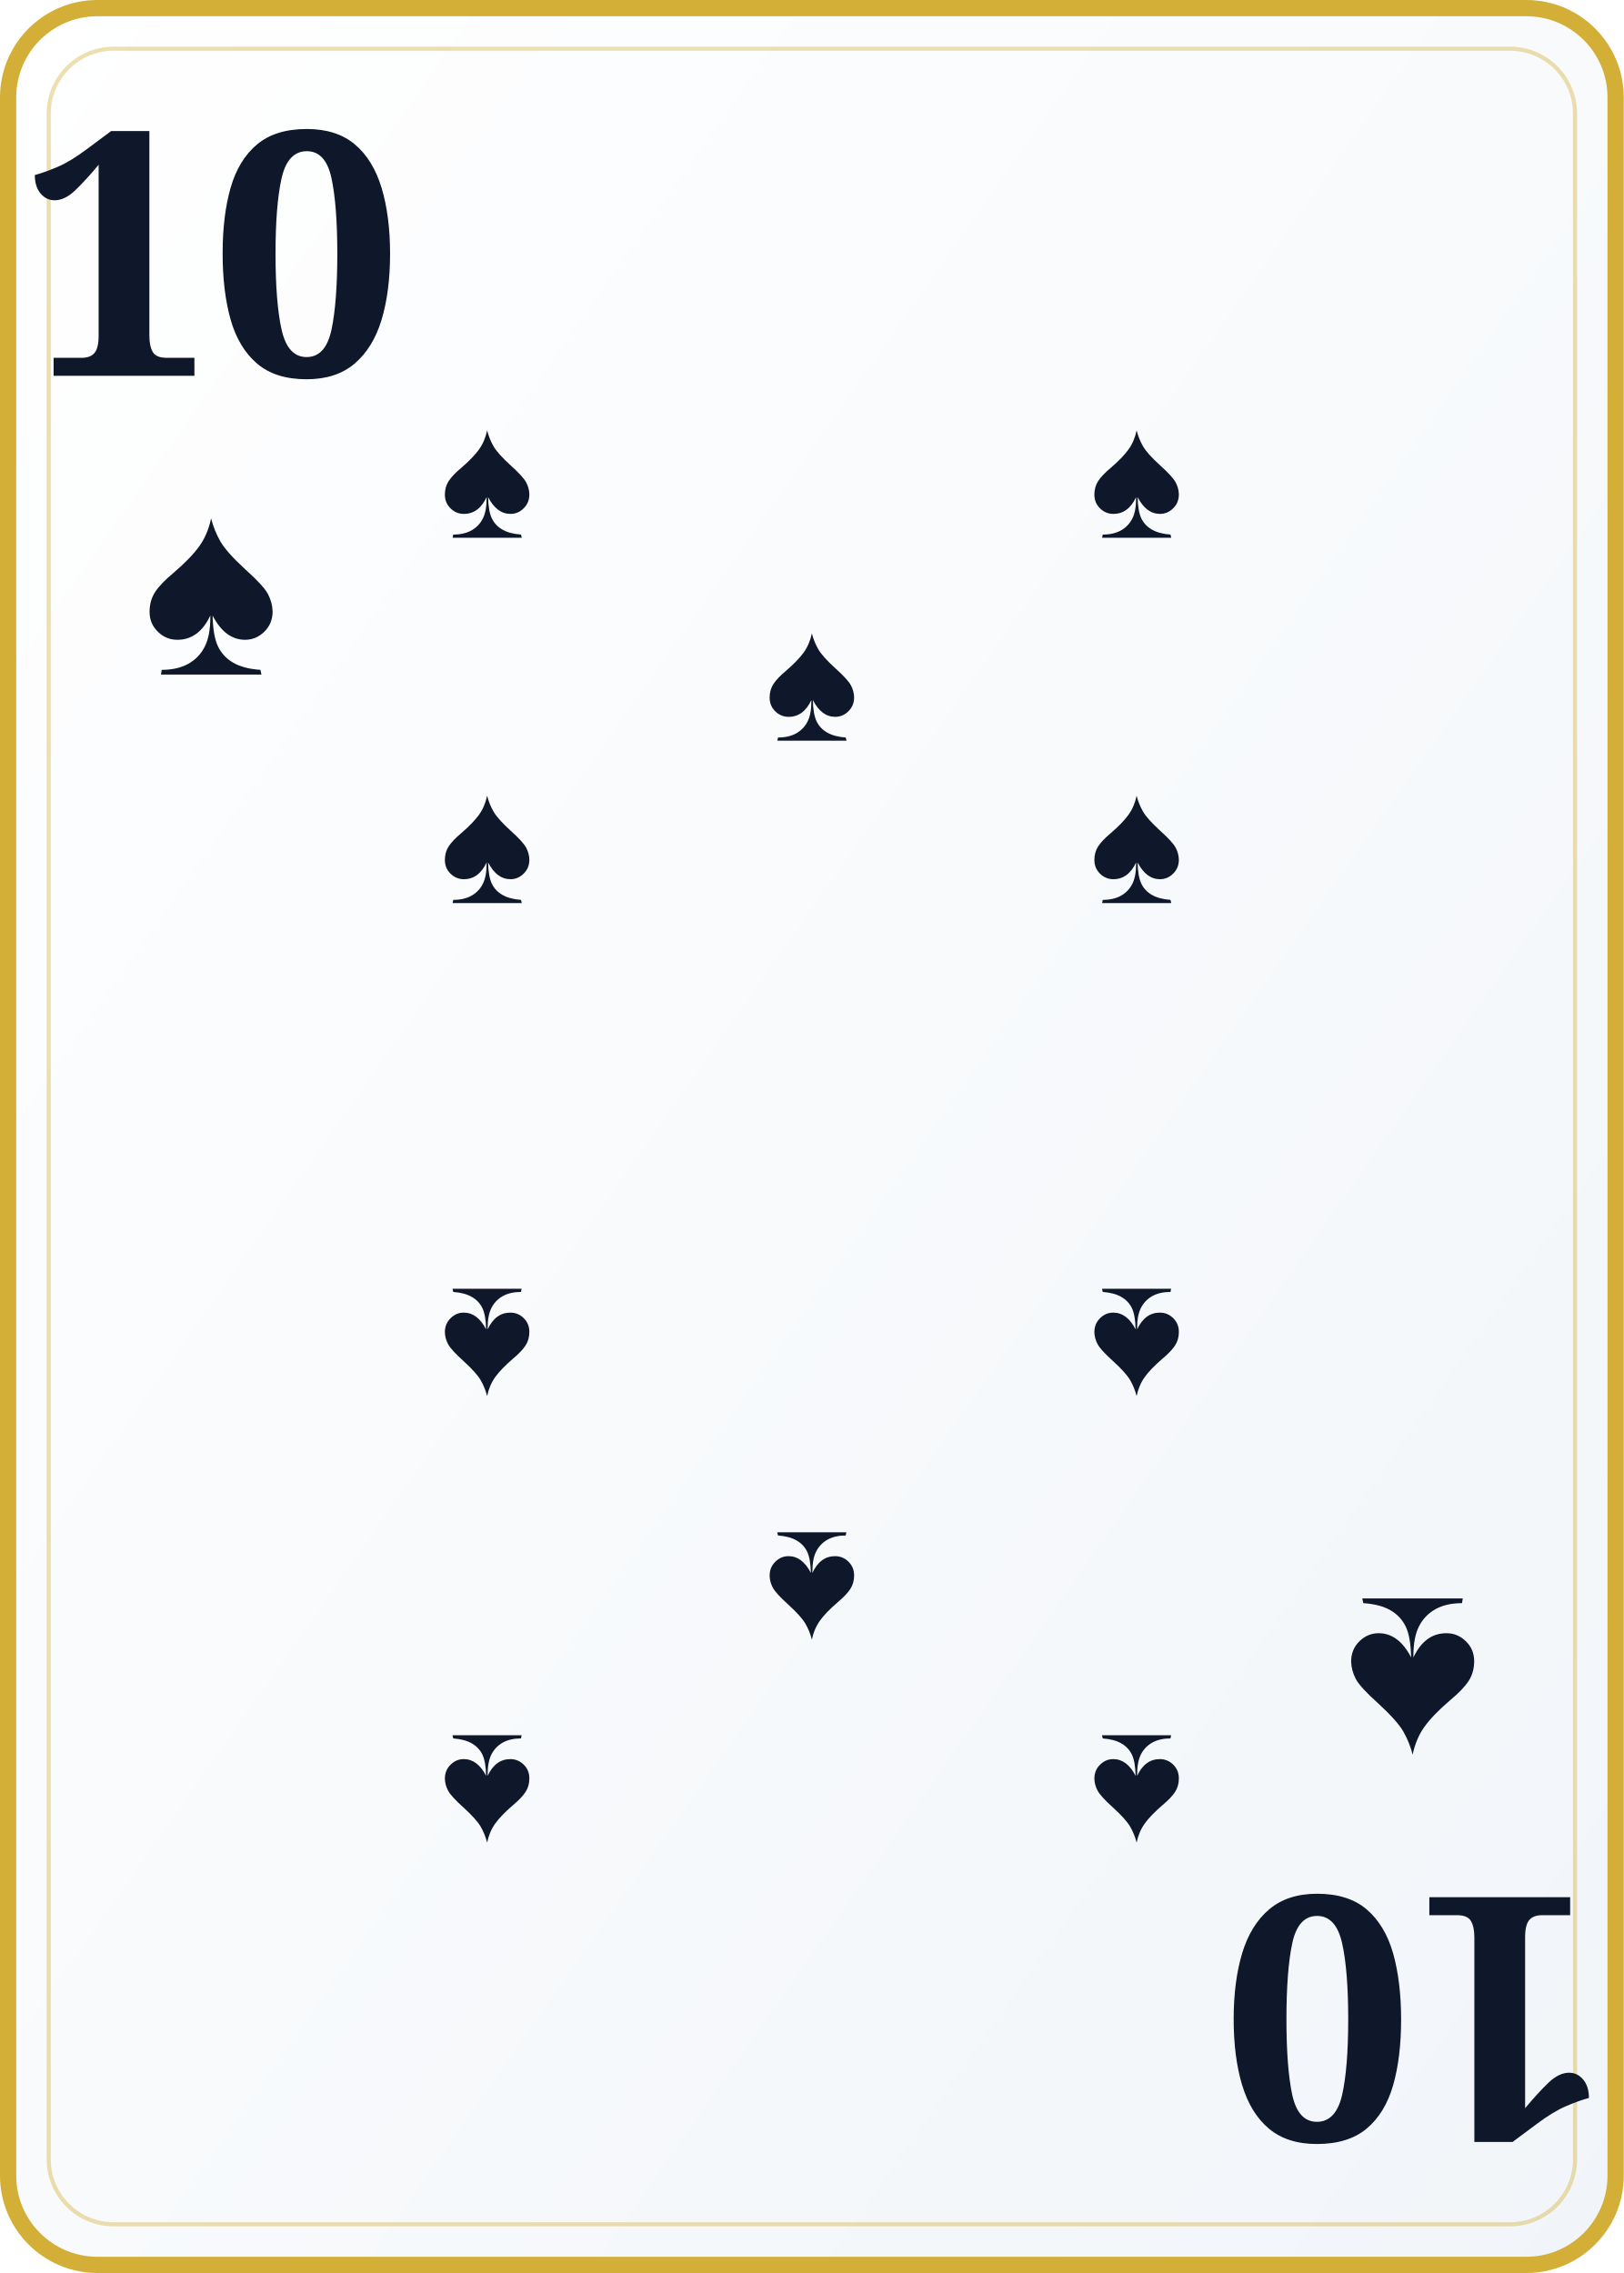
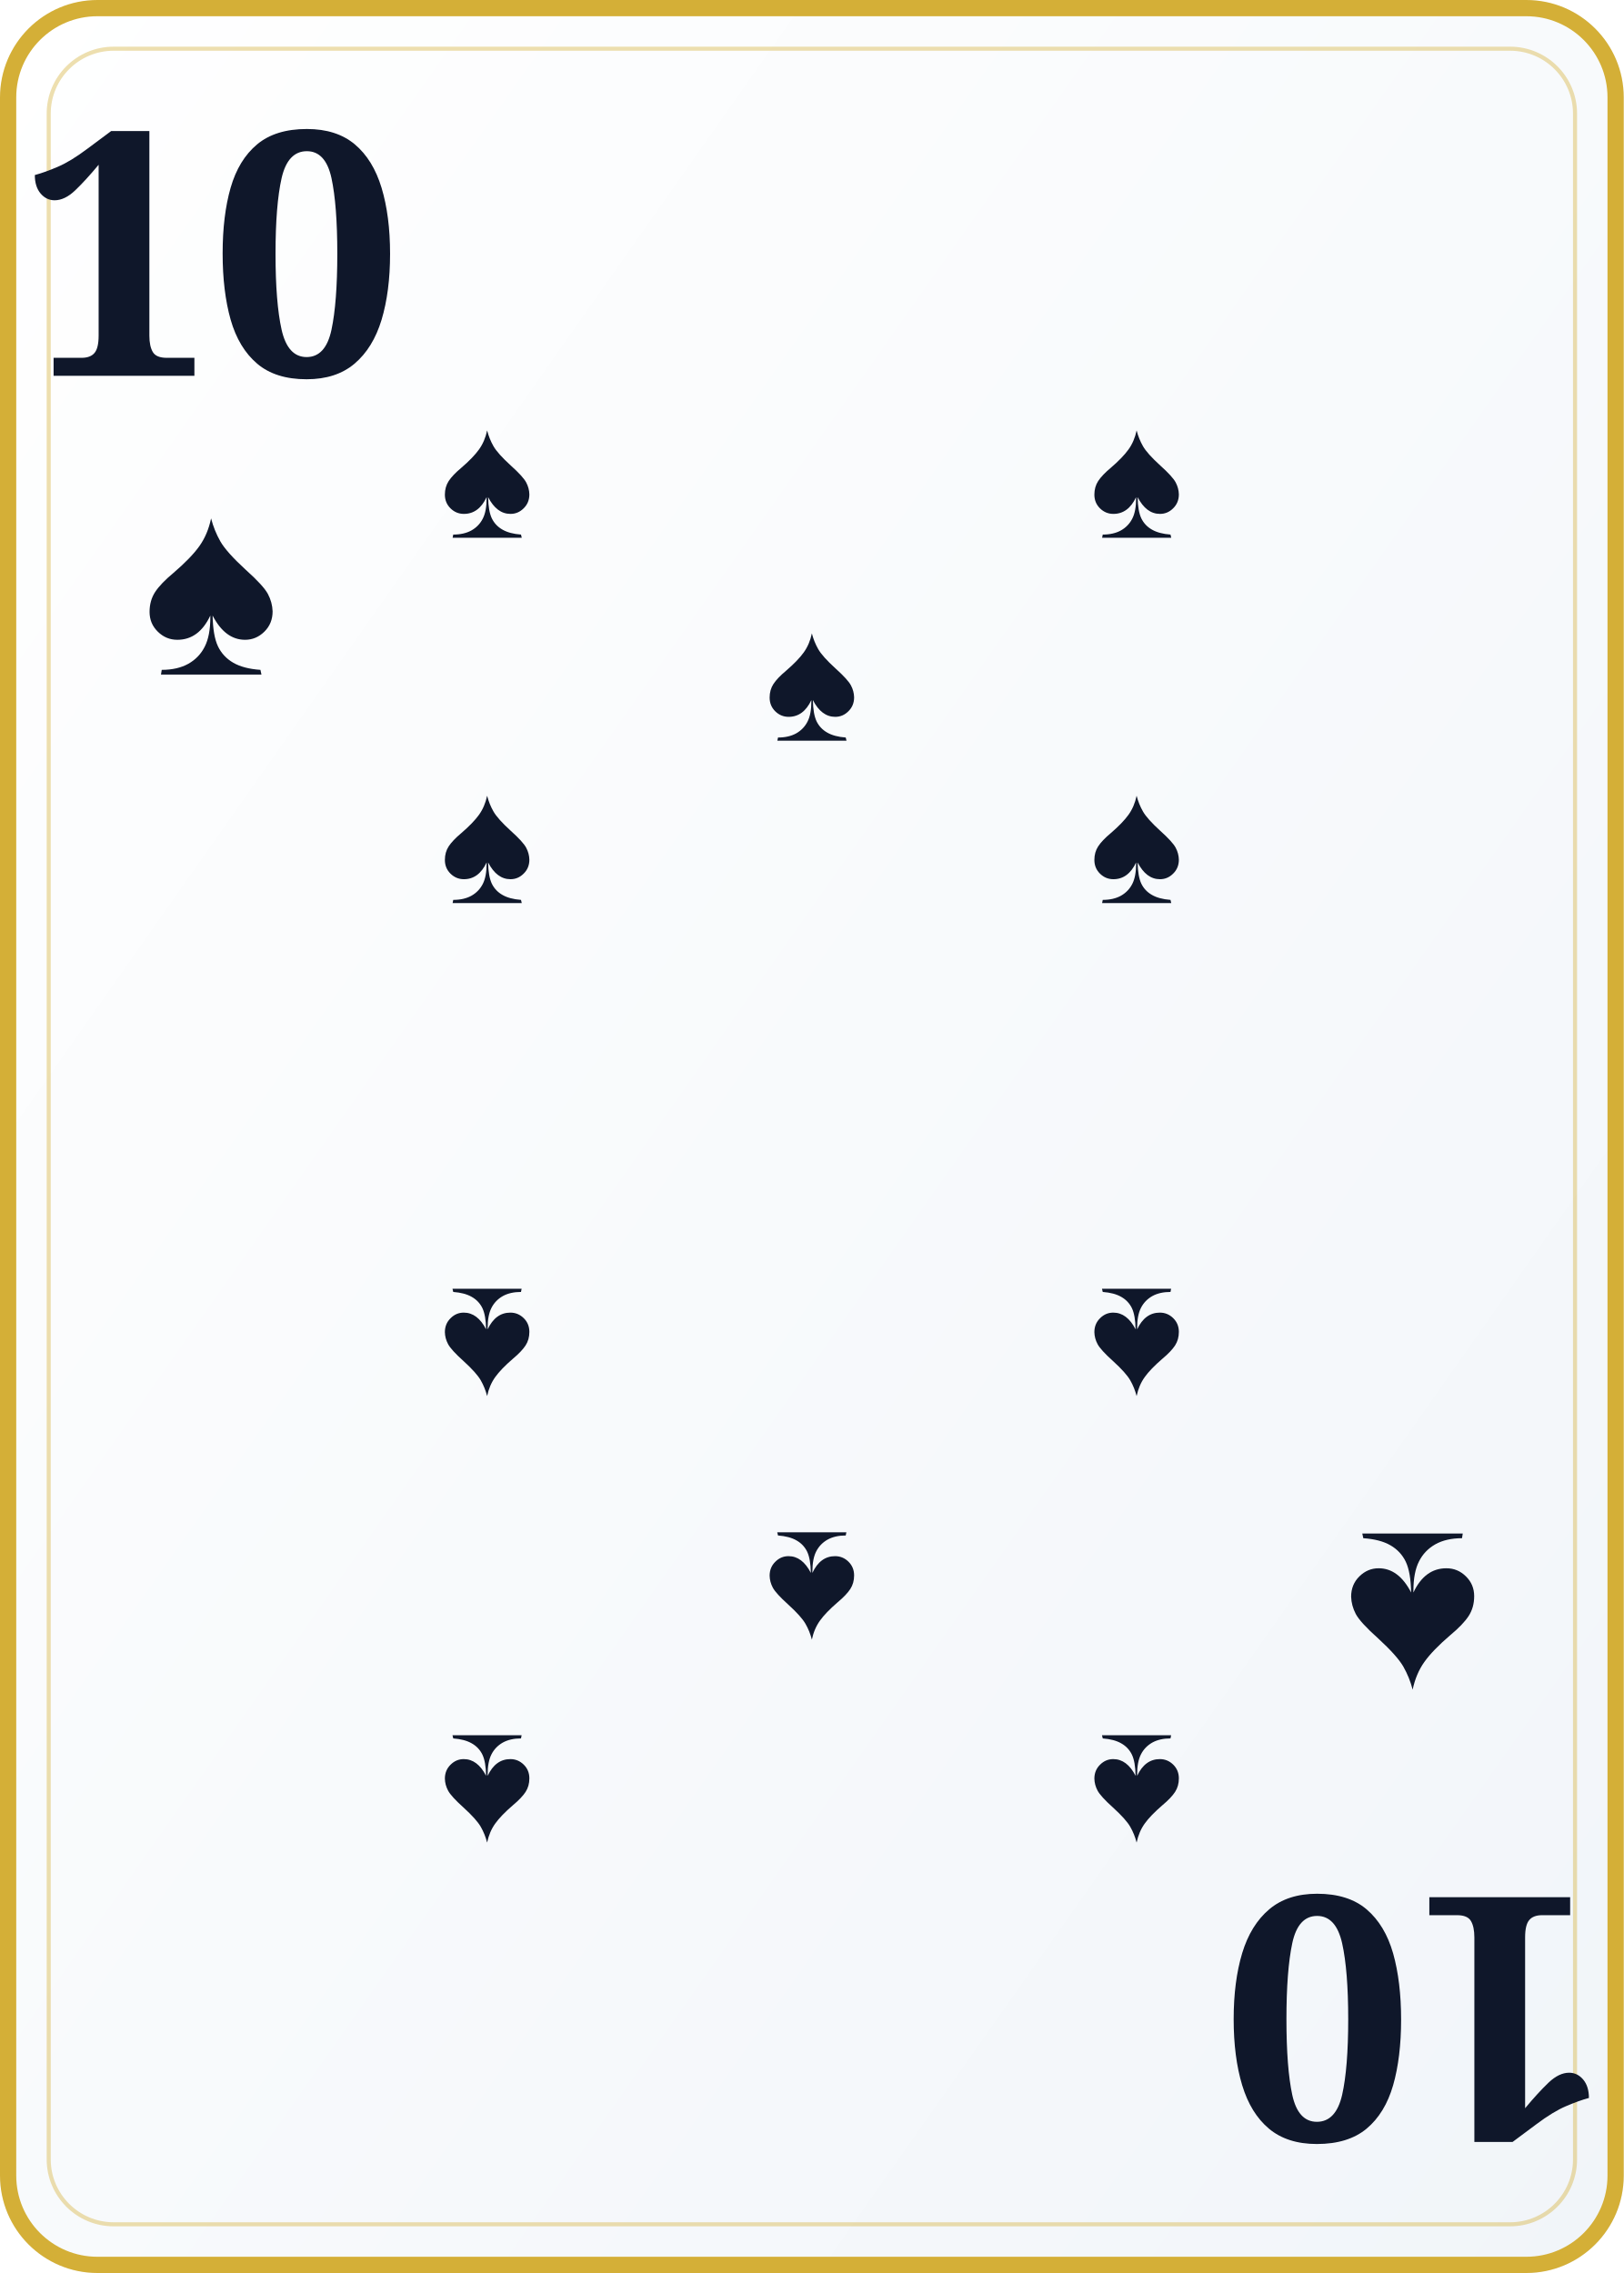
<svg xmlns="http://www.w3.org/2000/svg" viewBox="0 0 200 280" width="200" height="280">
  <defs>
    <linearGradient id="cardBg" x1="0%" y1="0%" x2="100%" y2="100%">
      <stop offset="0%" style="stop-color:#ffffff" />
      <stop offset="100%" style="stop-color:#f1f5f9" />
    </linearGradient>
  </defs>
  <rect width="200" height="280" rx="12" fill="url(#cardBg)" />
  <rect x="1" y="1" width="198" height="278" rx="11" fill="none" stroke="#d4af37" stroke-width="2" />
  <rect x="6" y="6" width="188" height="268" rx="8" fill="none" stroke="#d4af37" stroke-width="0.5" opacity="0.4" />
  <text x="26" y="30" font-family="Georgia,serif" font-size="42" font-weight="900" fill="#0f172a" text-anchor="middle" dominant-baseline="central">10</text>
  <text x="26" y="72" font-family="Arial,sans-serif" font-size="32" fill="#0f172a" text-anchor="middle" dominant-baseline="central">♠</text>
  <text x="174" y="250" font-family="Georgia,serif" font-size="42" font-weight="900" fill="#0f172a" text-anchor="middle" dominant-baseline="central" transform="rotate(180,174,250)">10</text>
-   <text x="174" y="208" font-family="Arial,sans-serif" font-size="32" fill="#0f172a" text-anchor="middle" dominant-baseline="central" transform="rotate(180,174,208)">♠</text>
+   <text x="174" y="208" font-family="Arial,sans-serif" font-size="32" fill="#0f172a" text-anchor="middle" dominant-baseline="central" transform="rotate(180,174,204)">♠</text>
  <text x="60" y="60" font-family="Arial,sans-serif" font-size="22" fill="#0f172a" text-anchor="middle" dominant-baseline="middle">♠</text>
  <text x="140" y="60" font-family="Arial,sans-serif" font-size="22" fill="#0f172a" text-anchor="middle" dominant-baseline="middle">♠</text>
  <text x="60" y="105" font-family="Arial,sans-serif" font-size="22" fill="#0f172a" text-anchor="middle" dominant-baseline="middle">♠</text>
  <text x="140" y="105" font-family="Arial,sans-serif" font-size="22" fill="#0f172a" text-anchor="middle" dominant-baseline="middle">♠</text>
  <text x="100" y="85" font-family="Arial,sans-serif" font-size="22" fill="#0f172a" text-anchor="middle" dominant-baseline="middle">♠</text>
  <text x="60" y="165" font-family="Arial,sans-serif" font-size="22" fill="#0f172a" text-anchor="middle" dominant-baseline="middle" transform="rotate(180,60,165)">♠</text>
  <text x="140" y="165" font-family="Arial,sans-serif" font-size="22" fill="#0f172a" text-anchor="middle" dominant-baseline="middle" transform="rotate(180,140,165)">♠</text>
  <text x="100" y="195" font-family="Arial,sans-serif" font-size="22" fill="#0f172a" text-anchor="middle" dominant-baseline="middle" transform="rotate(180,100,195)">♠</text>
  <text x="60" y="220" font-family="Arial,sans-serif" font-size="22" fill="#0f172a" text-anchor="middle" dominant-baseline="middle" transform="rotate(180,60,220)">♠</text>
  <text x="140" y="220" font-family="Arial,sans-serif" font-size="22" fill="#0f172a" text-anchor="middle" dominant-baseline="middle" transform="rotate(180,140,220)">♠</text>
</svg>
